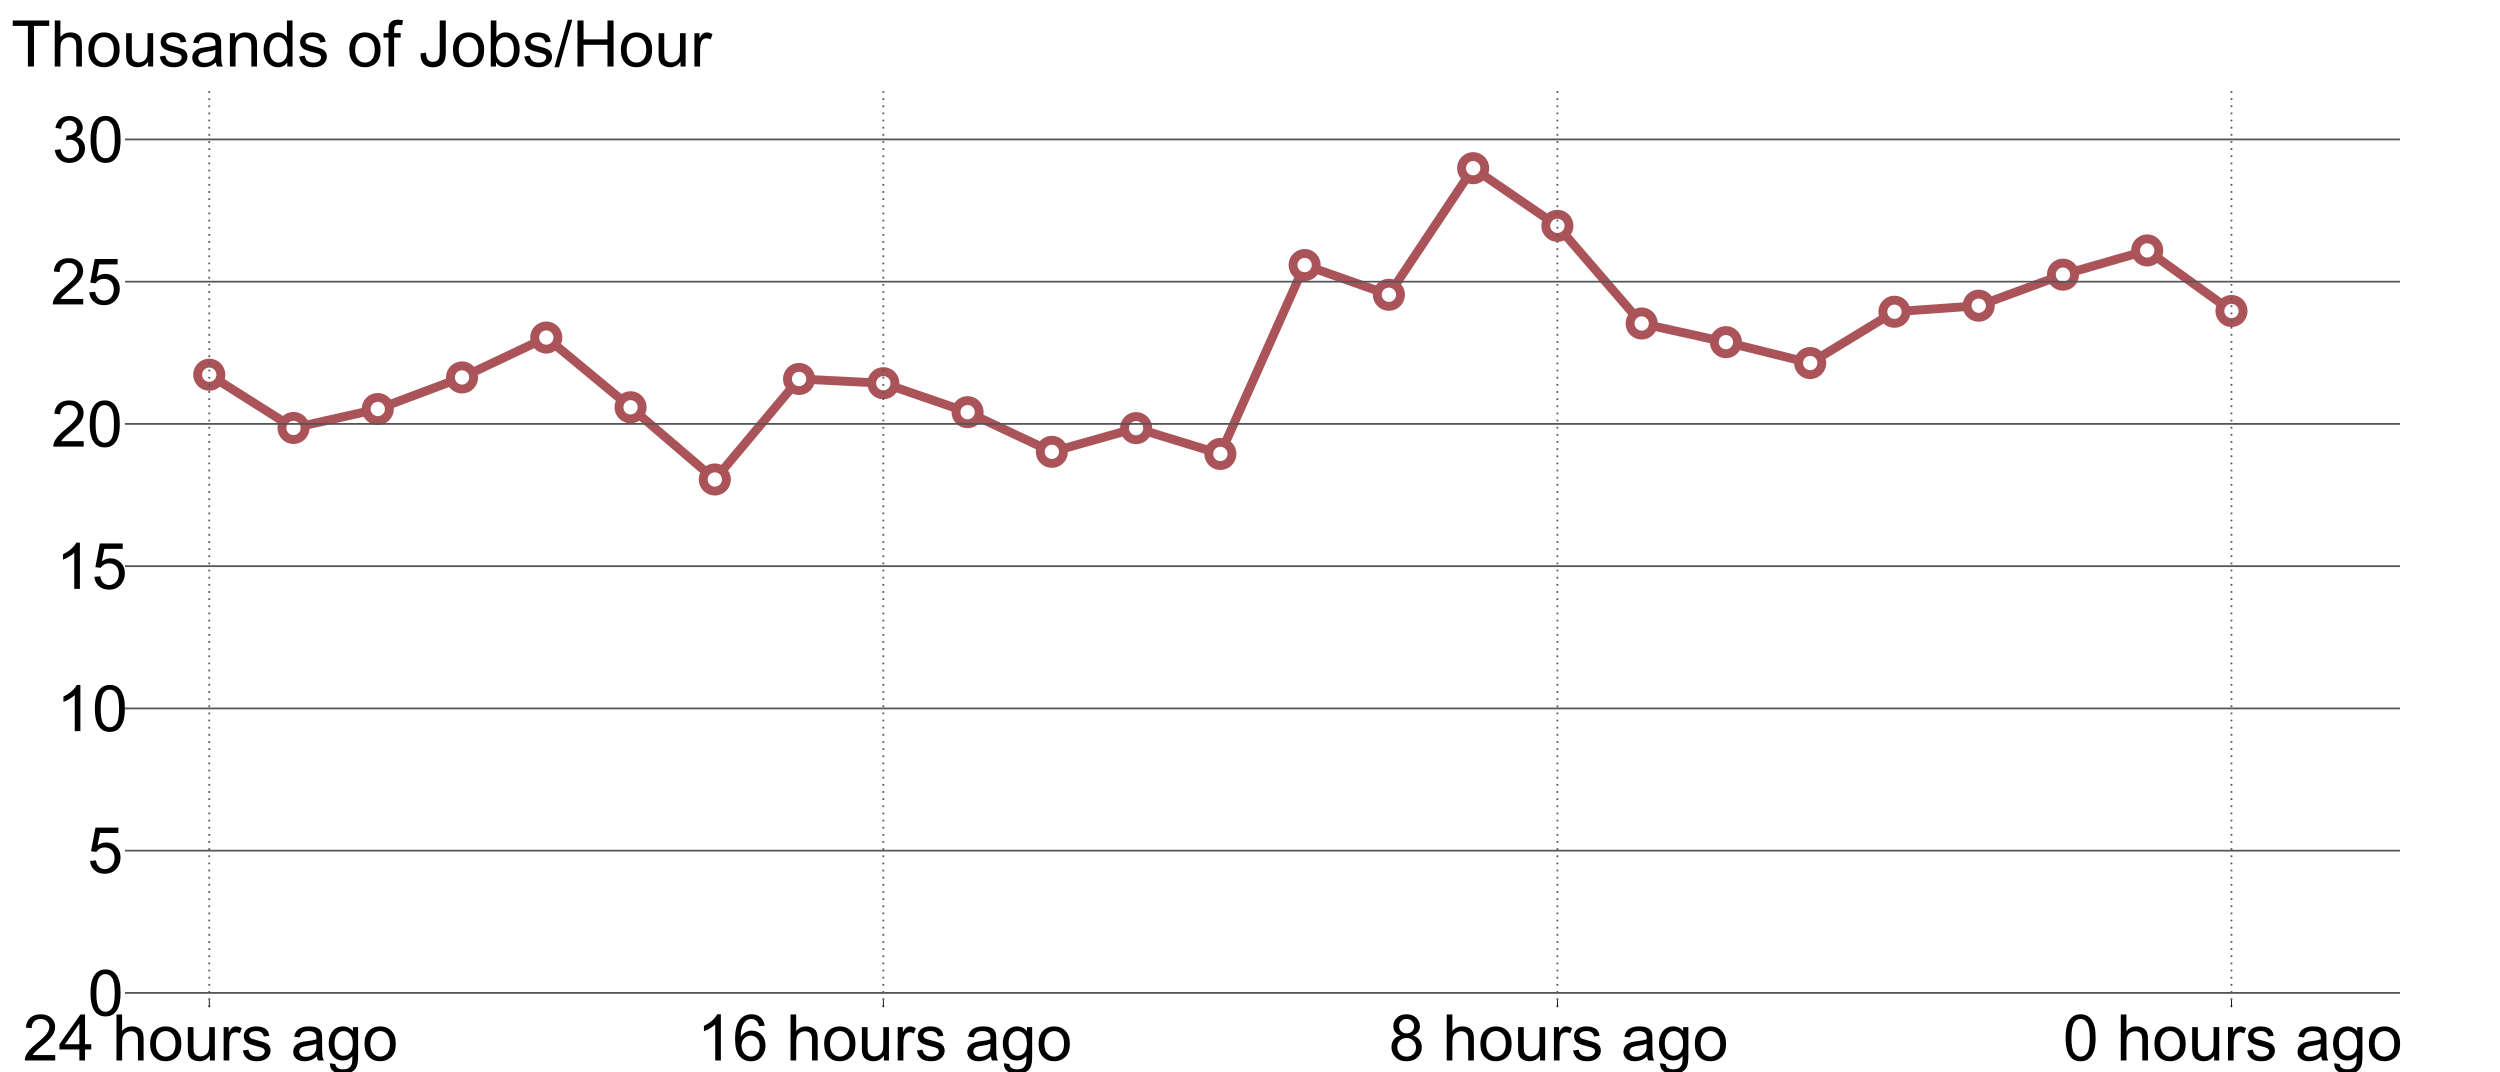
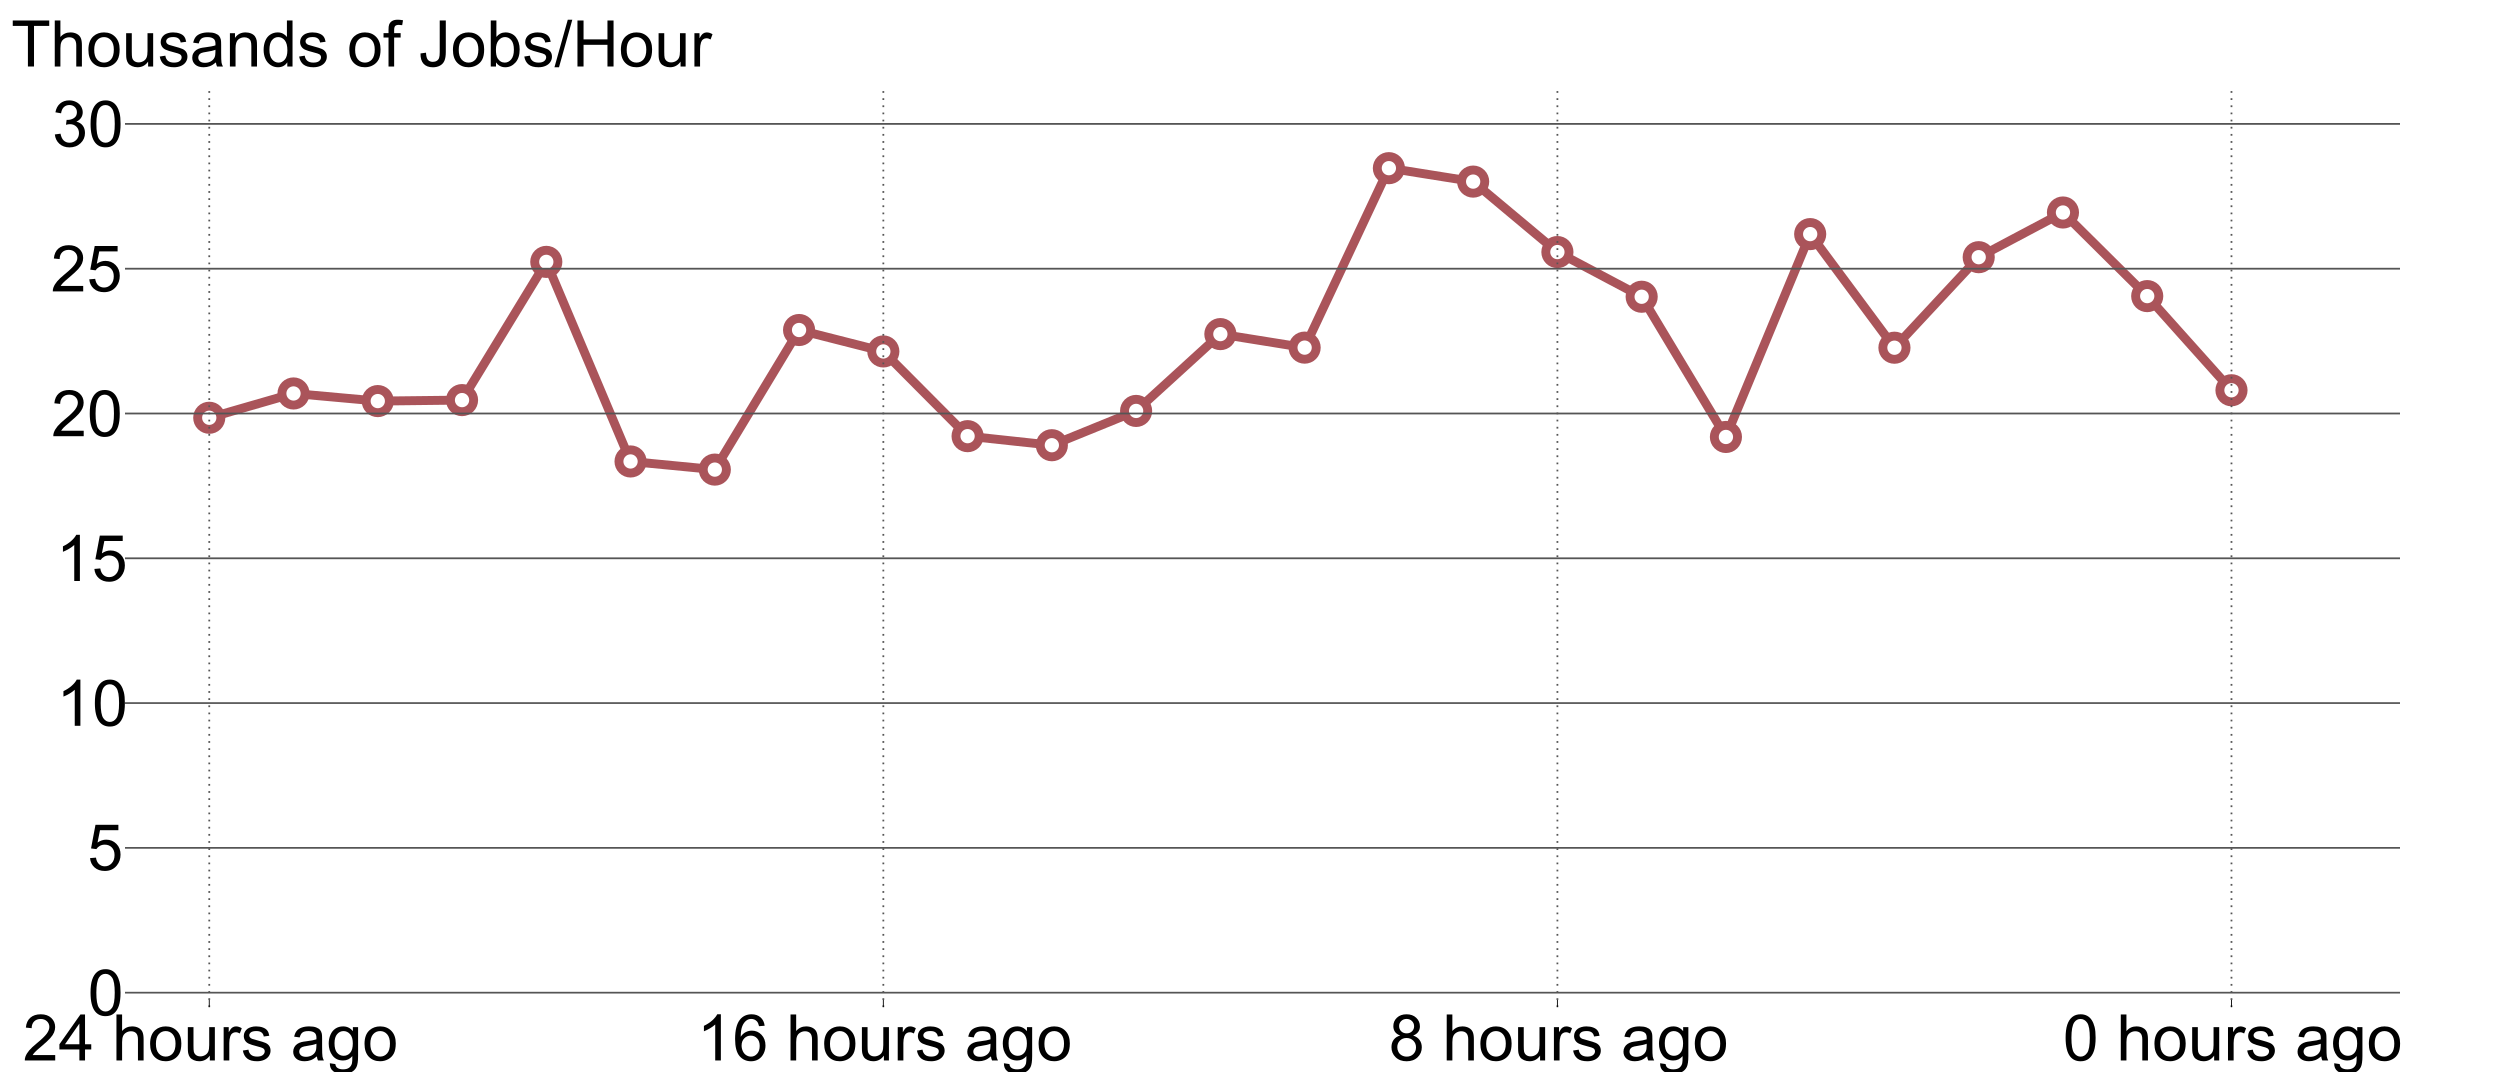
<svg xmlns="http://www.w3.org/2000/svg" xmlns:xlink="http://www.w3.org/1999/xlink" width="1400pt" height="600pt" viewBox="0 0 1400 600" version="1.1" id="svg1">
  <g id="figure1">
    <g id="patch1">
      <path style="fill: #ffffff; stroke: #ffffff; stroke-width: 1; stroke-linejoin: round; stroke-linecap: square;  opacity: 1" d="M0 600L1400 600L1400 0 L0 0L0 600" />
    </g>
    <g id="axes1">
      <g id="line2d1">
        <defs>
          <clipPath id="pae88289662c10040f13a96717475d515">
            <rect x="70" y="48" width="1274" height="516" />
          </clipPath>
        </defs>
-         <path style="fill: none; stroke: #aa545a; stroke-width: 5; stroke-linejoin: round; stroke-linecap: square;  opacity: 1" clip-path="url(#pae88289662c10040f13a96717475d515)" d="M117.185 209.834L164.37 239.659L211.556 229.048 L258.741 211.364L305.926 189.011L353.111 228.076 L400.296 268.512L447.481 212.224L494.667 214.598 L541.852 230.817L589.037 253.026L636.222 239.754 L683.407 254.205L730.593 148.433L777.778 165.066 L824.963 94.185L872.148 126.463L919.333 181.157 L966.519 191.608L1013.704 203.302L1060.889 174.577 L1108.074 171.184L1155.259 153.802L1202.444 140.244 L1249.63 174.163" />
+         <path style="fill: none; stroke: #aa545a; stroke-width: 5; stroke-linejoin: round; stroke-linecap: square;  opacity: 1" clip-path="url(#pae88289662c10040f13a96717475d515)" d="M117.185 233.948L164.37 220.342L211.556 224.607 L258.741 224.055L305.926 146.651L353.111 258.42 L400.296 262.977L447.481 184.81L494.667 196.811 L541.852 244.246L589.037 249.322L636.222 230.121 L683.407 187.096L730.593 194.67L777.778 94.172 L824.963 101.697L872.148 141.153L919.333 166.176 L966.519 244.7L1013.704 131.098L1060.889 194.718 L1108.074 144.024L1155.259 119L1202.444 165.819 L1249.63 218.542" />
        <defs>
          <path id="m08ac4dbc767844c1247817e65fe09196" d="M0 6.5C1.724 6.5 3.377 5.815 4.596 4.596 C5.815 3.377 6.5 1.724 6.5 0 C6.5 -1.724 5.815 -3.377 4.596 -4.596 C3.377 -5.815 1.724 -6.5 0 -6.5 C-1.724 -6.5 -3.377 -5.815 -4.596 -4.596 C-5.815 -3.377 -6.5 -1.724 -6.5 0 C-6.5 1.724 -5.815 3.377 -4.596 4.596 C-3.377 5.815 -1.724 6.5 0 6.5z" />
        </defs>
        <g clip-path="url(#pae88289662c10040f13a96717475d515)">
-           <use style="fill: #ffffff; stroke: #aa545a; stroke-width: 5; stroke-linejoin: round; stroke-linecap: butt;  opacity: 1" xlink:href="#m08ac4dbc767844c1247817e65fe09196" x="117.185" y="209.834" />
-           <use style="fill: #ffffff; stroke: #aa545a; stroke-width: 5; stroke-linejoin: round; stroke-linecap: butt;  opacity: 1" xlink:href="#m08ac4dbc767844c1247817e65fe09196" x="164.37" y="239.659" />
-           <use style="fill: #ffffff; stroke: #aa545a; stroke-width: 5; stroke-linejoin: round; stroke-linecap: butt;  opacity: 1" xlink:href="#m08ac4dbc767844c1247817e65fe09196" x="211.556" y="229.048" />
-           <use style="fill: #ffffff; stroke: #aa545a; stroke-width: 5; stroke-linejoin: round; stroke-linecap: butt;  opacity: 1" xlink:href="#m08ac4dbc767844c1247817e65fe09196" x="258.741" y="211.364" />
-           <use style="fill: #ffffff; stroke: #aa545a; stroke-width: 5; stroke-linejoin: round; stroke-linecap: butt;  opacity: 1" xlink:href="#m08ac4dbc767844c1247817e65fe09196" x="305.926" y="189.011" />
-           <use style="fill: #ffffff; stroke: #aa545a; stroke-width: 5; stroke-linejoin: round; stroke-linecap: butt;  opacity: 1" xlink:href="#m08ac4dbc767844c1247817e65fe09196" x="353.111" y="228.076" />
-           <use style="fill: #ffffff; stroke: #aa545a; stroke-width: 5; stroke-linejoin: round; stroke-linecap: butt;  opacity: 1" xlink:href="#m08ac4dbc767844c1247817e65fe09196" x="400.296" y="268.512" />
-           <use style="fill: #ffffff; stroke: #aa545a; stroke-width: 5; stroke-linejoin: round; stroke-linecap: butt;  opacity: 1" xlink:href="#m08ac4dbc767844c1247817e65fe09196" x="447.481" y="212.224" />
-           <use style="fill: #ffffff; stroke: #aa545a; stroke-width: 5; stroke-linejoin: round; stroke-linecap: butt;  opacity: 1" xlink:href="#m08ac4dbc767844c1247817e65fe09196" x="494.667" y="214.598" />
-           <use style="fill: #ffffff; stroke: #aa545a; stroke-width: 5; stroke-linejoin: round; stroke-linecap: butt;  opacity: 1" xlink:href="#m08ac4dbc767844c1247817e65fe09196" x="541.852" y="230.817" />
-           <use style="fill: #ffffff; stroke: #aa545a; stroke-width: 5; stroke-linejoin: round; stroke-linecap: butt;  opacity: 1" xlink:href="#m08ac4dbc767844c1247817e65fe09196" x="589.037" y="253.026" />
-           <use style="fill: #ffffff; stroke: #aa545a; stroke-width: 5; stroke-linejoin: round; stroke-linecap: butt;  opacity: 1" xlink:href="#m08ac4dbc767844c1247817e65fe09196" x="636.222" y="239.754" />
-           <use style="fill: #ffffff; stroke: #aa545a; stroke-width: 5; stroke-linejoin: round; stroke-linecap: butt;  opacity: 1" xlink:href="#m08ac4dbc767844c1247817e65fe09196" x="683.407" y="254.205" />
-           <use style="fill: #ffffff; stroke: #aa545a; stroke-width: 5; stroke-linejoin: round; stroke-linecap: butt;  opacity: 1" xlink:href="#m08ac4dbc767844c1247817e65fe09196" x="730.593" y="148.433" />
-           <use style="fill: #ffffff; stroke: #aa545a; stroke-width: 5; stroke-linejoin: round; stroke-linecap: butt;  opacity: 1" xlink:href="#m08ac4dbc767844c1247817e65fe09196" x="777.778" y="165.066" />
-           <use style="fill: #ffffff; stroke: #aa545a; stroke-width: 5; stroke-linejoin: round; stroke-linecap: butt;  opacity: 1" xlink:href="#m08ac4dbc767844c1247817e65fe09196" x="824.963" y="94.185" />
-           <use style="fill: #ffffff; stroke: #aa545a; stroke-width: 5; stroke-linejoin: round; stroke-linecap: butt;  opacity: 1" xlink:href="#m08ac4dbc767844c1247817e65fe09196" x="872.148" y="126.463" />
-           <use style="fill: #ffffff; stroke: #aa545a; stroke-width: 5; stroke-linejoin: round; stroke-linecap: butt;  opacity: 1" xlink:href="#m08ac4dbc767844c1247817e65fe09196" x="919.333" y="181.157" />
-           <use style="fill: #ffffff; stroke: #aa545a; stroke-width: 5; stroke-linejoin: round; stroke-linecap: butt;  opacity: 1" xlink:href="#m08ac4dbc767844c1247817e65fe09196" x="966.519" y="191.608" />
-           <use style="fill: #ffffff; stroke: #aa545a; stroke-width: 5; stroke-linejoin: round; stroke-linecap: butt;  opacity: 1" xlink:href="#m08ac4dbc767844c1247817e65fe09196" x="1013.704" y="203.302" />
-           <use style="fill: #ffffff; stroke: #aa545a; stroke-width: 5; stroke-linejoin: round; stroke-linecap: butt;  opacity: 1" xlink:href="#m08ac4dbc767844c1247817e65fe09196" x="1060.889" y="174.577" />
-           <use style="fill: #ffffff; stroke: #aa545a; stroke-width: 5; stroke-linejoin: round; stroke-linecap: butt;  opacity: 1" xlink:href="#m08ac4dbc767844c1247817e65fe09196" x="1108.074" y="171.184" />
-           <use style="fill: #ffffff; stroke: #aa545a; stroke-width: 5; stroke-linejoin: round; stroke-linecap: butt;  opacity: 1" xlink:href="#m08ac4dbc767844c1247817e65fe09196" x="1155.259" y="153.802" />
-           <use style="fill: #ffffff; stroke: #aa545a; stroke-width: 5; stroke-linejoin: round; stroke-linecap: butt;  opacity: 1" xlink:href="#m08ac4dbc767844c1247817e65fe09196" x="1202.444" y="140.244" />
-           <use style="fill: #ffffff; stroke: #aa545a; stroke-width: 5; stroke-linejoin: round; stroke-linecap: butt;  opacity: 1" xlink:href="#m08ac4dbc767844c1247817e65fe09196" x="1249.63" y="174.163" />
+           <use style="fill: #ffffff; stroke: #aa545a; stroke-width: 5; stroke-linejoin: round; stroke-linecap: butt;  opacity: 1" xlink:href="#m08ac4dbc767844c1247817e65fe09196" x="117.185" y="233.948" />
+           <use style="fill: #ffffff; stroke: #aa545a; stroke-width: 5; stroke-linejoin: round; stroke-linecap: butt;  opacity: 1" xlink:href="#m08ac4dbc767844c1247817e65fe09196" x="164.37" y="220.342" />
+           <use style="fill: #ffffff; stroke: #aa545a; stroke-width: 5; stroke-linejoin: round; stroke-linecap: butt;  opacity: 1" xlink:href="#m08ac4dbc767844c1247817e65fe09196" x="211.556" y="224.607" />
+           <use style="fill: #ffffff; stroke: #aa545a; stroke-width: 5; stroke-linejoin: round; stroke-linecap: butt;  opacity: 1" xlink:href="#m08ac4dbc767844c1247817e65fe09196" x="258.741" y="224.055" />
+           <use style="fill: #ffffff; stroke: #aa545a; stroke-width: 5; stroke-linejoin: round; stroke-linecap: butt;  opacity: 1" xlink:href="#m08ac4dbc767844c1247817e65fe09196" x="305.926" y="146.651" />
+           <use style="fill: #ffffff; stroke: #aa545a; stroke-width: 5; stroke-linejoin: round; stroke-linecap: butt;  opacity: 1" xlink:href="#m08ac4dbc767844c1247817e65fe09196" x="353.111" y="258.42" />
+           <use style="fill: #ffffff; stroke: #aa545a; stroke-width: 5; stroke-linejoin: round; stroke-linecap: butt;  opacity: 1" xlink:href="#m08ac4dbc767844c1247817e65fe09196" x="400.296" y="262.977" />
+           <use style="fill: #ffffff; stroke: #aa545a; stroke-width: 5; stroke-linejoin: round; stroke-linecap: butt;  opacity: 1" xlink:href="#m08ac4dbc767844c1247817e65fe09196" x="447.481" y="184.81" />
+           <use style="fill: #ffffff; stroke: #aa545a; stroke-width: 5; stroke-linejoin: round; stroke-linecap: butt;  opacity: 1" xlink:href="#m08ac4dbc767844c1247817e65fe09196" x="494.667" y="196.811" />
+           <use style="fill: #ffffff; stroke: #aa545a; stroke-width: 5; stroke-linejoin: round; stroke-linecap: butt;  opacity: 1" xlink:href="#m08ac4dbc767844c1247817e65fe09196" x="541.852" y="244.246" />
+           <use style="fill: #ffffff; stroke: #aa545a; stroke-width: 5; stroke-linejoin: round; stroke-linecap: butt;  opacity: 1" xlink:href="#m08ac4dbc767844c1247817e65fe09196" x="589.037" y="249.322" />
+           <use style="fill: #ffffff; stroke: #aa545a; stroke-width: 5; stroke-linejoin: round; stroke-linecap: butt;  opacity: 1" xlink:href="#m08ac4dbc767844c1247817e65fe09196" x="636.222" y="230.121" />
+           <use style="fill: #ffffff; stroke: #aa545a; stroke-width: 5; stroke-linejoin: round; stroke-linecap: butt;  opacity: 1" xlink:href="#m08ac4dbc767844c1247817e65fe09196" x="683.407" y="187.096" />
+           <use style="fill: #ffffff; stroke: #aa545a; stroke-width: 5; stroke-linejoin: round; stroke-linecap: butt;  opacity: 1" xlink:href="#m08ac4dbc767844c1247817e65fe09196" x="730.593" y="194.67" />
+           <use style="fill: #ffffff; stroke: #aa545a; stroke-width: 5; stroke-linejoin: round; stroke-linecap: butt;  opacity: 1" xlink:href="#m08ac4dbc767844c1247817e65fe09196" x="777.778" y="94.172" />
+           <use style="fill: #ffffff; stroke: #aa545a; stroke-width: 5; stroke-linejoin: round; stroke-linecap: butt;  opacity: 1" xlink:href="#m08ac4dbc767844c1247817e65fe09196" x="824.963" y="101.697" />
+           <use style="fill: #ffffff; stroke: #aa545a; stroke-width: 5; stroke-linejoin: round; stroke-linecap: butt;  opacity: 1" xlink:href="#m08ac4dbc767844c1247817e65fe09196" x="872.148" y="141.153" />
+           <use style="fill: #ffffff; stroke: #aa545a; stroke-width: 5; stroke-linejoin: round; stroke-linecap: butt;  opacity: 1" xlink:href="#m08ac4dbc767844c1247817e65fe09196" x="919.333" y="166.176" />
+           <use style="fill: #ffffff; stroke: #aa545a; stroke-width: 5; stroke-linejoin: round; stroke-linecap: butt;  opacity: 1" xlink:href="#m08ac4dbc767844c1247817e65fe09196" x="966.519" y="244.7" />
+           <use style="fill: #ffffff; stroke: #aa545a; stroke-width: 5; stroke-linejoin: round; stroke-linecap: butt;  opacity: 1" xlink:href="#m08ac4dbc767844c1247817e65fe09196" x="1013.704" y="131.098" />
+           <use style="fill: #ffffff; stroke: #aa545a; stroke-width: 5; stroke-linejoin: round; stroke-linecap: butt;  opacity: 1" xlink:href="#m08ac4dbc767844c1247817e65fe09196" x="1060.889" y="194.718" />
+           <use style="fill: #ffffff; stroke: #aa545a; stroke-width: 5; stroke-linejoin: round; stroke-linecap: butt;  opacity: 1" xlink:href="#m08ac4dbc767844c1247817e65fe09196" x="1108.074" y="144.024" />
+           <use style="fill: #ffffff; stroke: #aa545a; stroke-width: 5; stroke-linejoin: round; stroke-linecap: butt;  opacity: 1" xlink:href="#m08ac4dbc767844c1247817e65fe09196" x="1155.259" y="119" />
+           <use style="fill: #ffffff; stroke: #aa545a; stroke-width: 5; stroke-linejoin: round; stroke-linecap: butt;  opacity: 1" xlink:href="#m08ac4dbc767844c1247817e65fe09196" x="1202.444" y="165.819" />
+           <use style="fill: #ffffff; stroke: #aa545a; stroke-width: 5; stroke-linejoin: round; stroke-linecap: butt;  opacity: 1" xlink:href="#m08ac4dbc767844c1247817e65fe09196" x="1249.63" y="218.542" />
        </g>
      </g>
      <g id="matplotlib.axis1">
        <g id="xtick1">
          <g id="line2d2">
            <path style="fill: none; stroke: #555555; stroke-width: 1; stroke-linejoin: round; stroke-linecap: butt; stroke-dasharray: 1,3; stroke-dashoffset: 0; opacity: 1" clip-path="url(#pae88289662c10040f13a96717475d515)" d="M117.185 564L117.185 48" />
          </g>
          <g id="line2d3">
            <defs>
              <path id="m30e32995789d870ad79a2e54c91cf9c6" d="M0 0L0 -4" />
            </defs>
            <g>
              <use style="fill: none; stroke: #000000; stroke-width: 0.5; stroke-linejoin: round; stroke-linecap: butt;  opacity: 1" xlink:href="#m30e32995789d870ad79a2e54c91cf9c6" x="117.185" y="564" />
            </g>
          </g>
          <g id="text1">
            <defs>
              <path id="c_a7ec7f1581c48e6603ad54008c14207a" d="M50.344 -8.453l0 8.453l-47.312 0q-0.094 -3.172 1.016 -6.109q1.812 -4.828 5.781 -9.516q3.984 -4.688 11.516 -10.844q11.672 -9.562 15.766 -15.156q4.109 -5.594 4.109 -10.578q0 -5.219 -3.75 -8.797q-3.734 -3.594 -9.734 -3.594q-6.344 0 -10.156 3.812q-3.812 3.797 -3.859 10.531l-9.031 -0.922q0.922 -10.109 6.969 -15.406q6.062 -5.297 16.281 -5.297q10.297 0 16.297 5.719q6.016 5.703 6.016 14.156q0 4.297 -1.766 8.453q-1.75 4.141 -5.828 8.734q-4.078 4.594 -13.547 12.594q-7.922 6.641 -10.172 9.016q-2.234 2.359 -3.703 4.75z" />
              <path id="c_16502e6f65ec6361f518ececdfa42aec" d="M32.328 -0l0 -17.141l-31.062 0l0 -8.062l32.672 -46.375l7.172 0l0 46.375l9.672 0l0 8.062l-9.672 0l0 17.141zM32.328 -25.203l0 -32.266l-22.422 32.266z" />
              <path id="c_d41d8cd98f00b204e9800998ecf8427e" d="" />
              <path id="c_1ecd7401a5a4a519fba1c56f42bec99f" d="M6.594 -0l0 -71.578l8.781 0l0 25.672q6.156 -7.125 15.531 -7.125q5.766 0 10.016 2.281q4.25 2.266 6.078 6.266q1.828 4 1.828 11.625l0 32.859l-8.781 0l0 -32.859q0 -6.594 -2.859 -9.594q-2.859 -3 -8.078 -3q-3.906 0 -7.359 2.031q-3.438 2.016 -4.906 5.484q-1.469 3.469 -1.469 9.562l0 28.375z" />
              <path id="c_7b35dc0830c9a5ebd9c5012e37b3554f" d="M3.328 -25.922q0 -14.406 8 -21.344q6.688 -5.766 16.312 -5.766q10.688 0 17.469 7.016q6.797 7 6.797 19.359q0 10 -3 15.75q-3 5.734 -8.75 8.906q-5.734 3.172 -12.516 3.172q-10.891 0 -17.609 -6.984q-6.703 -6.984 -6.703 -20.109M12.359 -25.922q0 9.953 4.344 14.906q4.344 4.953 10.938 4.953q6.547 0 10.891 -4.969q4.344 -4.984 4.344 -15.188q0 -9.625 -4.375 -14.578q-4.375 -4.953 -10.859 -4.953q-6.594 0 -10.938 4.938q-4.344 4.922 -4.344 14.891" />
              <path id="c_558cebd09a7cc24c350fa94160e77b73" d="M40.578 -0l0 -7.625q-6.062 8.797 -16.453 8.797q-4.594 0 -8.578 -1.75q-3.969 -1.766 -5.906 -4.422q-1.922 -2.672 -2.703 -6.531q-0.547 -2.578 -0.547 -8.203l0 -32.125l8.797 0l0 28.766q0 6.875 0.531 9.281q0.828 3.453 3.516 5.438q2.688 1.984 6.641 1.984q3.953 0 7.422 -2.031q3.469 -2.031 4.906 -5.516q1.453 -3.5 1.453 -10.141l0 -27.781l8.781 0l0 51.859z" />
              <path id="c_0d849ef44aebdec16b8b34704b04b73f" d="M6.5 -0l0 -51.859l7.906 0l0 7.859q3.031 -5.516 5.594 -7.266q2.562 -1.766 5.641 -1.766q4.438 0 9.031 2.828l-3.031 8.156q-3.219 -1.906 -6.438 -1.906q-2.891 0 -5.188 1.734q-2.297 1.734 -3.266 4.812q-1.469 4.688 -1.469 10.25l0 27.156z" />
              <path id="c_37fe629f139bdb6cf8aa614b087f812c" d="M3.078 -15.484l8.688 -1.359q0.734 5.219 4.078 8q3.344 2.781 9.359 2.781q6.047 0 8.969 -2.453q2.938 -2.469 2.938 -5.797q0 -2.969 -2.594 -4.688q-1.797 -1.172 -8.984 -2.969q-9.656 -2.453 -13.391 -4.234q-3.734 -1.781 -5.672 -4.922q-1.922 -3.156 -1.922 -6.969q0 -3.453 1.578 -6.406q1.594 -2.969 4.328 -4.922q2.047 -1.5 5.578 -2.547q3.547 -1.062 7.609 -1.062q6.094 0 10.703 1.766q4.625 1.75 6.812 4.766q2.203 3 3.031 8.016l-8.594 1.172q-0.578 -4 -3.391 -6.234q-2.812 -2.25 -7.938 -2.25q-6.047 0 -8.641 2q-2.594 2 -2.594 4.688q0 1.703 1.078 3.078q1.078 1.406 3.375 2.344q1.312 0.484 7.766 2.234q9.328 2.5 13 4.094q3.688 1.578 5.781 4.609q2.109 3.016 2.109 7.516q0 4.391 -2.562 8.281q-2.562 3.875 -7.406 6q-4.828 2.125 -10.922 2.125q-10.109 0 -15.406 -4.203q-5.297 -4.203 -6.766 -12.453" />
              <path id="c_ddaa5e367218a470357296a7ba545dfe" d="M40.438 -6.391q-4.891 4.141 -9.406 5.859q-4.516 1.703 -9.688 1.703q-8.547 0 -13.141 -4.172q-4.594 -4.172 -4.594 -10.672q0 -3.812 1.734 -6.953q1.734 -3.156 4.547 -5.062q2.812 -1.906 6.328 -2.875q2.578 -0.688 7.812 -1.328q10.641 -1.266 15.672 -3.016q0.047 -1.812 0.047 -2.297q0 -5.375 -2.5 -7.578q-3.359 -2.969 -10 -2.969q-6.203 0 -9.156 2.172q-2.953 2.172 -4.375 7.688l-8.594 -1.172q1.172 -5.516 3.859 -8.906q2.688 -3.391 7.766 -5.219q5.078 -1.844 11.766 -1.844q6.641 0 10.781 1.562q4.156 1.562 6.109 3.938q1.953 2.359 2.734 5.984q0.438 2.234 0.438 8.094l0 11.719q0 12.266 0.562 15.516q0.562 3.234 2.234 6.219l-9.188 0q-1.359 -2.734 -1.75 -6.391M39.703 -26.031q-4.797 1.953 -14.359 3.328q-5.422 0.781 -7.672 1.766q-2.234 0.969 -3.469 2.844q-1.219 1.875 -1.219 4.172q0 3.516 2.656 5.859q2.672 2.344 7.797 2.344q5.078 0 9.031 -2.219q3.953 -2.219 5.812 -6.078q1.422 -2.984 1.422 -8.781z" />
              <path id="c_942af35282b351d80557a23c0c16bb49" d="M4.984 4.297l8.547 1.266q0.531 3.953 2.969 5.766q3.281 2.438 8.938 2.438q6.109 0 9.422 -2.438q3.328 -2.438 4.5 -6.828q0.688 -2.688 0.625 -11.281q-5.75 6.781 -14.344 6.781q-10.703 0 -16.562 -7.719q-5.859 -7.719 -5.859 -18.5q0 -7.422 2.688 -13.688q2.688 -6.281 7.781 -9.703q5.109 -3.422 12 -3.422q9.172 0 15.141 7.422l0 -6.25l8.094 0l0 44.828q0 12.109 -2.469 17.156q-2.453 5.062 -7.812 7.984q-5.344 2.938 -13.156 2.938q-9.266 0 -14.984 -4.172q-5.719 -4.172 -5.516 -12.578M12.25 -26.859q0 10.203 4.047 14.891q4.062 4.688 10.172 4.688q6.047 0 10.141 -4.656q4.109 -4.672 4.109 -14.625q0 -9.516 -4.219 -14.344q-4.219 -4.844 -10.188 -4.844q-5.859 0 -9.969 4.766q-4.094 4.75 -4.094 14.125" />
            </defs>
            <g style="fill: #000000; opacity: 1" transform="translate(12.79456,593.875)scale(0.36)">
              <use xlink:href="#c_a7ec7f1581c48e6603ad54008c14207a" />
              <use xlink:href="#c_16502e6f65ec6361f518ececdfa42aec" x="55.615" />
              <use xlink:href="#c_d41d8cd98f00b204e9800998ecf8427e" x="111.23" />
              <use xlink:href="#c_1ecd7401a5a4a519fba1c56f42bec99f" x="139.014" />
              <use xlink:href="#c_7b35dc0830c9a5ebd9c5012e37b3554f" x="194.629" />
              <use xlink:href="#c_558cebd09a7cc24c350fa94160e77b73" x="250.244" />
              <use xlink:href="#c_0d849ef44aebdec16b8b34704b04b73f" x="305.859" />
              <use xlink:href="#c_37fe629f139bdb6cf8aa614b087f812c" x="339.16" />
              <use xlink:href="#c_d41d8cd98f00b204e9800998ecf8427e" x="389.16" />
              <use xlink:href="#c_ddaa5e367218a470357296a7ba545dfe" x="416.943" />
              <use xlink:href="#c_942af35282b351d80557a23c0c16bb49" x="472.559" />
              <use xlink:href="#c_7b35dc0830c9a5ebd9c5012e37b3554f" x="528.174" />
            </g>
          </g>
        </g>
        <g id="xtick2">
          <g id="line2d4">
            <path style="fill: none; stroke: #555555; stroke-width: 1; stroke-linejoin: round; stroke-linecap: butt; stroke-dasharray: 1,3; stroke-dashoffset: 0; opacity: 1" clip-path="url(#pae88289662c10040f13a96717475d515)" d="M494.667 564L494.667 48" />
          </g>
          <g id="line2d5">
            <g>
              <use style="fill: none; stroke: #000000; stroke-width: 0.5; stroke-linejoin: round; stroke-linecap: butt;  opacity: 1" xlink:href="#m30e32995789d870ad79a2e54c91cf9c6" x="494.667" y="564" />
            </g>
          </g>
          <g id="text2">
            <defs>
              <path id="c_72c59cf671978aab4f9757f107511077" d="M37.25 -0l-8.781 0l0 -56q-3.172 3.016 -8.328 6.047q-5.156 3.031 -9.25 4.547l0 -8.5q7.375 -3.469 12.891 -8.391q5.516 -4.938 7.812 -9.578l5.656 0z" />
              <path id="c_365c0c1086255689078be262ab150854" d="M49.75 -54.047l-8.734 0.672q-1.172 -5.172 -3.312 -7.516q-3.578 -3.766 -8.797 -3.766q-4.203 0 -7.375 2.344q-4.141 3.031 -6.547 8.844q-2.391 5.812 -2.484 16.547q3.172 -4.828 7.766 -7.172q4.594 -2.344 9.625 -2.344q8.781 0 14.953 6.469q6.188 6.469 6.188 16.719q0 6.75 -2.906 12.531q-2.906 5.781 -7.984 8.859q-5.078 3.078 -11.531 3.078q-10.984 0 -17.922 -8.078q-6.922 -8.078 -6.922 -26.641q0 -20.75 7.656 -30.172q6.688 -8.203 18.016 -8.203q8.453 0 13.844 4.734q5.406 4.734 6.469 13.094M13.875 -23.188q0 4.531 1.922 8.688q1.922 4.141 5.391 6.328q3.469 2.172 7.281 2.172q5.562 0 9.562 -4.484q4.016 -4.5 4.016 -12.219q0 -7.422 -3.969 -11.688q-3.953 -4.281 -9.953 -4.281q-5.953 0 -10.109 4.281q-4.141 4.266 -4.141 11.203" />
            </defs>
            <g style="fill: #000000; opacity: 1" transform="translate(390.276,593.875)scale(0.36)">
              <use xlink:href="#c_72c59cf671978aab4f9757f107511077" />
              <use xlink:href="#c_365c0c1086255689078be262ab150854" x="55.615" />
              <use xlink:href="#c_d41d8cd98f00b204e9800998ecf8427e" x="111.23" />
              <use xlink:href="#c_1ecd7401a5a4a519fba1c56f42bec99f" x="139.014" />
              <use xlink:href="#c_7b35dc0830c9a5ebd9c5012e37b3554f" x="194.629" />
              <use xlink:href="#c_558cebd09a7cc24c350fa94160e77b73" x="250.244" />
              <use xlink:href="#c_0d849ef44aebdec16b8b34704b04b73f" x="305.859" />
              <use xlink:href="#c_37fe629f139bdb6cf8aa614b087f812c" x="339.16" />
              <use xlink:href="#c_d41d8cd98f00b204e9800998ecf8427e" x="389.16" />
              <use xlink:href="#c_ddaa5e367218a470357296a7ba545dfe" x="416.943" />
              <use xlink:href="#c_942af35282b351d80557a23c0c16bb49" x="472.559" />
              <use xlink:href="#c_7b35dc0830c9a5ebd9c5012e37b3554f" x="528.174" />
            </g>
          </g>
        </g>
        <g id="xtick3">
          <g id="line2d6">
            <path style="fill: none; stroke: #555555; stroke-width: 1; stroke-linejoin: round; stroke-linecap: butt; stroke-dasharray: 1,3; stroke-dashoffset: 0; opacity: 1" clip-path="url(#pae88289662c10040f13a96717475d515)" d="M872.148 564L872.148 48" />
          </g>
          <g id="line2d7">
            <g>
              <use style="fill: none; stroke: #000000; stroke-width: 0.5; stroke-linejoin: round; stroke-linecap: butt;  opacity: 1" xlink:href="#m30e32995789d870ad79a2e54c91cf9c6" x="872.148" y="564" />
            </g>
          </g>
          <g id="text3">
            <defs>
              <path id="c_9e21411eefed339632dc4e534c173910" d="M17.672 -38.812q-5.469 -2.016 -8.109 -5.719q-2.625 -3.719 -2.625 -8.891q0 -7.812 5.609 -13.125q5.625 -5.328 14.938 -5.328q9.375 0 15.094 5.453q5.719 5.438 5.719 13.25q0 4.984 -2.625 8.672q-2.609 3.672 -7.922 5.688q6.594 2.141 10.031 6.938q3.438 4.781 3.438 11.422q0 9.172 -6.5 15.422q-6.484 6.25 -17.078 6.25q-10.594 0 -17.094 -6.266q-6.5 -6.281 -6.5 -15.656q0 -6.984 3.547 -11.688q3.547 -4.719 10.078 -6.422M15.922 -53.719q0 5.078 3.266 8.312q3.281 3.219 8.5 3.219q5.078 0 8.328 -3.188q3.25 -3.203 3.25 -7.844q0 -4.844 -3.359 -8.141q-3.344 -3.297 -8.312 -3.297q-5.031 0 -8.359 3.234q-3.312 3.219 -3.312 7.703M13.094 -20.656q0 3.766 1.781 7.281q1.781 3.516 5.297 5.453q3.516 1.922 7.562 1.922q6.297 0 10.391 -4.047q4.109 -4.062 4.109 -10.312q0 -6.344 -4.219 -10.5q-4.219 -4.156 -10.578 -4.156q-6.203 0 -10.281 4.109q-4.062 4.094 -4.062 10.25" />
            </defs>
            <g style="fill: #000000; opacity: 1" transform="translate(777.7653,593.875)scale(0.36)">
              <use xlink:href="#c_9e21411eefed339632dc4e534c173910" />
              <use xlink:href="#c_d41d8cd98f00b204e9800998ecf8427e" x="55.615" />
              <use xlink:href="#c_1ecd7401a5a4a519fba1c56f42bec99f" x="83.398" />
              <use xlink:href="#c_7b35dc0830c9a5ebd9c5012e37b3554f" x="139.014" />
              <use xlink:href="#c_558cebd09a7cc24c350fa94160e77b73" x="194.629" />
              <use xlink:href="#c_0d849ef44aebdec16b8b34704b04b73f" x="250.244" />
              <use xlink:href="#c_37fe629f139bdb6cf8aa614b087f812c" x="283.545" />
              <use xlink:href="#c_d41d8cd98f00b204e9800998ecf8427e" x="333.545" />
              <use xlink:href="#c_ddaa5e367218a470357296a7ba545dfe" x="361.328" />
              <use xlink:href="#c_942af35282b351d80557a23c0c16bb49" x="416.943" />
              <use xlink:href="#c_7b35dc0830c9a5ebd9c5012e37b3554f" x="472.559" />
            </g>
          </g>
        </g>
        <g id="xtick4">
          <g id="line2d8">
            <path style="fill: none; stroke: #555555; stroke-width: 1; stroke-linejoin: round; stroke-linecap: butt; stroke-dasharray: 1,3; stroke-dashoffset: 0; opacity: 1" clip-path="url(#pae88289662c10040f13a96717475d515)" d="M1249.63 564L1249.63 48" />
          </g>
          <g id="line2d9">
            <g>
              <use style="fill: none; stroke: #000000; stroke-width: 0.5; stroke-linejoin: round; stroke-linecap: butt;  opacity: 1" xlink:href="#m30e32995789d870ad79a2e54c91cf9c6" x="1249.63" y="564" />
            </g>
          </g>
          <g id="text4">
            <defs>
              <path id="c_c63e313c3da876077b62561e94932799" d="M4.156 -35.297q0 -12.703 2.609 -20.438q2.609 -7.75 7.75 -11.938q5.156 -4.203 12.969 -4.203q5.766 0 10.109 2.328q4.344 2.312 7.172 6.688q2.844 4.359 4.453 10.641q1.609 6.266 1.609 16.922q0 12.594 -2.594 20.328q-2.578 7.734 -7.734 11.969q-5.141 4.219 -13.016 4.219q-10.344 0 -16.25 -7.422q-7.078 -8.938 -7.078 -29.094M13.188 -35.297q0 17.625 4.125 23.469q4.125 5.828 10.172 5.828q6.062 0 10.188 -5.859q4.125 -5.859 4.125 -23.438q0 -17.688 -4.125 -23.484q-4.125 -5.812 -10.281 -5.812q-6.047 0 -9.672 5.125q-4.531 6.531 -4.531 24.172" />
            </defs>
            <g style="fill: #000000; opacity: 1" transform="translate(1155.247,593.875)scale(0.36)">
              <use xlink:href="#c_c63e313c3da876077b62561e94932799" />
              <use xlink:href="#c_d41d8cd98f00b204e9800998ecf8427e" x="55.615" />
              <use xlink:href="#c_1ecd7401a5a4a519fba1c56f42bec99f" x="83.398" />
              <use xlink:href="#c_7b35dc0830c9a5ebd9c5012e37b3554f" x="139.014" />
              <use xlink:href="#c_558cebd09a7cc24c350fa94160e77b73" x="194.629" />
              <use xlink:href="#c_0d849ef44aebdec16b8b34704b04b73f" x="250.244" />
              <use xlink:href="#c_37fe629f139bdb6cf8aa614b087f812c" x="283.545" />
              <use xlink:href="#c_d41d8cd98f00b204e9800998ecf8427e" x="333.545" />
              <use xlink:href="#c_ddaa5e367218a470357296a7ba545dfe" x="361.328" />
              <use xlink:href="#c_942af35282b351d80557a23c0c16bb49" x="416.943" />
              <use xlink:href="#c_7b35dc0830c9a5ebd9c5012e37b3554f" x="472.559" />
            </g>
          </g>
        </g>
      </g>
      <g id="matplotlib.axis2">
        <g id="ytick1">
          <g id="line2d10">
-             <path style="fill: none; stroke: #555555; stroke-width: 1; stroke-linejoin: round; stroke-linecap: square;  opacity: 1" clip-path="url(#pae88289662c10040f13a96717475d515)" d="M70 556.034L1344 556.034" />
+             <path style="fill: none; stroke: #555555; stroke-width: 1; stroke-linejoin: round; stroke-linecap: square;  opacity: 1" clip-path="url(#pae88289662c10040f13a96717475d515)" d="M70 555.891L1344 555.891" />
          </g>
          <g id="text5">
-             <g style="fill: #000000; opacity: 1" transform="translate(49.20312,568.7528)scale(0.36)">
+             <g style="fill: #000000; opacity: 1" transform="translate(49.20312,568.6102)scale(0.36)">
              <use xlink:href="#c_c63e313c3da876077b62561e94932799" />
            </g>
          </g>
        </g>
        <g id="ytick2">
          <g id="line2d11">
-             <path style="fill: none; stroke: #555555; stroke-width: 1; stroke-linejoin: round; stroke-linecap: square;  opacity: 1" clip-path="url(#pae88289662c10040f13a96717475d515)" d="M70 476.375L1344 476.375" />
+             <path style="fill: none; stroke: #555555; stroke-width: 1; stroke-linejoin: round; stroke-linecap: square;  opacity: 1" clip-path="url(#pae88289662c10040f13a96717475d515)" d="M70 474.805L1344 474.805" />
          </g>
          <g id="text6">
            <defs>
              <path id="c_75f775bc9f9a6adfab5172fd551e47e0" d="M4.156 -18.75l9.219 -0.781q1.031 6.734 4.766 10.141q3.734 3.391 9.016 3.391q6.344 0 10.734 -4.781q4.391 -4.797 4.391 -12.703q0 -7.516 -4.219 -11.859q-4.219 -4.359 -11.062 -4.359q-4.25 0 -7.672 1.938q-3.406 1.922 -5.359 5l-8.25 -1.078l6.922 -36.766l35.609 0l0 8.406l-28.578 0l-3.844 19.234q6.438 -4.5 13.516 -4.5q9.375 0 15.812 6.5q6.453 6.5 6.453 16.703q0 9.719 -5.656 16.797q-6.891 8.688 -18.797 8.688q-9.766 0 -15.953 -5.469q-6.172 -5.469 -7.047 -14.5" />
            </defs>
-             <g style="fill: #000000; opacity: 1" transform="translate(48.92188,488.8669)scale(0.36)">
+             <g style="fill: #000000; opacity: 1" transform="translate(48.92188,487.2977)scale(0.36)">
              <use xlink:href="#c_75f775bc9f9a6adfab5172fd551e47e0" />
            </g>
          </g>
        </g>
        <g id="ytick3">
          <g id="line2d12">
-             <path style="fill: none; stroke: #555555; stroke-width: 1; stroke-linejoin: round; stroke-linecap: square;  opacity: 1" clip-path="url(#pae88289662c10040f13a96717475d515)" d="M70 396.715L1344 396.715" />
+             <path style="fill: none; stroke: #555555; stroke-width: 1; stroke-linejoin: round; stroke-linecap: square;  opacity: 1" clip-path="url(#pae88289662c10040f13a96717475d515)" d="M70 393.72L1344 393.72" />
          </g>
          <g id="text7">
-             <g style="fill: #000000; opacity: 1" transform="translate(31.60938,409.4341)scale(0.36)">
+             <g style="fill: #000000; opacity: 1" transform="translate(31.60938,406.4383)scale(0.36)">
              <use xlink:href="#c_72c59cf671978aab4f9757f107511077" />
              <use xlink:href="#c_c63e313c3da876077b62561e94932799" x="55.615" />
            </g>
          </g>
        </g>
        <g id="ytick4">
          <g id="line2d13">
-             <path style="fill: none; stroke: #555555; stroke-width: 1; stroke-linejoin: round; stroke-linecap: square;  opacity: 1" clip-path="url(#pae88289662c10040f13a96717475d515)" d="M70 317.056L1344 317.056" />
+             <path style="fill: none; stroke: #555555; stroke-width: 1; stroke-linejoin: round; stroke-linecap: square;  opacity: 1" clip-path="url(#pae88289662c10040f13a96717475d515)" d="M70 312.634L1344 312.634" />
          </g>
          <g id="text8">
-             <g style="fill: #000000; opacity: 1" transform="translate(31.32812,329.7747)scale(0.36)">
+             <g style="fill: #000000; opacity: 1" transform="translate(31.32812,325.3524)scale(0.36)">
              <use xlink:href="#c_72c59cf671978aab4f9757f107511077" />
              <use xlink:href="#c_75f775bc9f9a6adfab5172fd551e47e0" x="55.615" />
            </g>
          </g>
        </g>
        <g id="ytick5">
          <g id="line2d14">
-             <path style="fill: none; stroke: #555555; stroke-width: 1; stroke-linejoin: round; stroke-linecap: square;  opacity: 1" clip-path="url(#pae88289662c10040f13a96717475d515)" d="M70 237.397L1344 237.397" />
+             <path style="fill: none; stroke: #555555; stroke-width: 1; stroke-linejoin: round; stroke-linecap: square;  opacity: 1" clip-path="url(#pae88289662c10040f13a96717475d515)" d="M70 231.548L1344 231.548" />
          </g>
          <g id="text9">
-             <g style="fill: #000000; opacity: 1" transform="translate(28.75,250.1153)scale(0.36)">
+             <g style="fill: #000000; opacity: 1" transform="translate(28.75,244.2665)scale(0.36)">
              <use xlink:href="#c_a7ec7f1581c48e6603ad54008c14207a" />
              <use xlink:href="#c_c63e313c3da876077b62561e94932799" x="55.615" />
            </g>
          </g>
        </g>
        <g id="ytick6">
          <g id="line2d15">
-             <path style="fill: none; stroke: #555555; stroke-width: 1; stroke-linejoin: round; stroke-linecap: square;  opacity: 1" clip-path="url(#pae88289662c10040f13a96717475d515)" d="M70 157.737L1344 157.737" />
+             <path style="fill: none; stroke: #555555; stroke-width: 1; stroke-linejoin: round; stroke-linecap: square;  opacity: 1" clip-path="url(#pae88289662c10040f13a96717475d515)" d="M70 150.462L1344 150.462" />
          </g>
          <g id="text10">
-             <g style="fill: #000000; opacity: 1" transform="translate(28.46875,170.4559)scale(0.36)">
+             <g style="fill: #000000; opacity: 1" transform="translate(28.46875,163.1805)scale(0.36)">
              <use xlink:href="#c_a7ec7f1581c48e6603ad54008c14207a" />
              <use xlink:href="#c_75f775bc9f9a6adfab5172fd551e47e0" x="55.615" />
            </g>
          </g>
        </g>
        <g id="ytick7">
          <g id="line2d16">
-             <path style="fill: none; stroke: #555555; stroke-width: 1; stroke-linejoin: round; stroke-linecap: square;  opacity: 1" clip-path="url(#pae88289662c10040f13a96717475d515)" d="M70 78.078L1344 78.078" />
+             <path style="fill: none; stroke: #555555; stroke-width: 1; stroke-linejoin: round; stroke-linecap: square;  opacity: 1" clip-path="url(#pae88289662c10040f13a96717475d515)" d="M70 69.376L1344 69.376" />
          </g>
          <g id="text11">
            <defs>
              <path id="c_fda0a0109e2b7adfa5e482b9b2d320ee" d="M4.203 -18.891l8.781 -1.172q1.516 7.469 5.156 10.766q3.641 3.297 8.859 3.297q6.203 0 10.469 -4.297q4.281 -4.297 4.281 -10.656q0 -6.047 -3.953 -9.969q-3.953 -3.938 -10.062 -3.938q-2.484 0 -6.203 0.969l0.984 -7.719q0.875 0.109 1.406 0.109q5.625 0 10.109 -2.922q4.5 -2.938 4.5 -9.047q0 -4.828 -3.281 -8q-3.266 -3.188 -8.438 -3.188q-5.125 0 -8.547 3.234q-3.422 3.219 -4.391 9.656l-8.797 -1.562q1.609 -8.828 7.312 -13.688q5.719 -4.859 14.219 -4.859q5.859 0 10.781 2.516q4.938 2.516 7.547 6.859q2.625 4.344 2.625 9.234q0 4.625 -2.5 8.438q-2.484 3.812 -7.359 6.062q6.344 1.453 9.859 6.078q3.516 4.609 3.516 11.547q0 9.375 -6.844 15.891q-6.828 6.516 -17.281 6.516q-9.422 0 -15.656 -5.609q-6.219 -5.625 -7.094 -14.547" />
            </defs>
-             <g style="fill: #000000; opacity: 1" transform="translate(29.20312,90.78873)scale(0.36)">
+             <g style="fill: #000000; opacity: 1" transform="translate(29.20312,82.08681)scale(0.36)">
              <use xlink:href="#c_fda0a0109e2b7adfa5e482b9b2d320ee" />
              <use xlink:href="#c_c63e313c3da876077b62561e94932799" x="55.615" />
            </g>
          </g>
        </g>
      </g>
      <g id="text12">
        <defs>
          <path id="c_a2714bbf4c498d92dd39c98d755309c1" d="M25.922 -0l0 -63.141l-23.578 0l0 -8.438l56.734 0l0 8.438l-23.672 0l0 63.141z" />
          <path id="c_ef82da0bee22b244d15ddd77dd6aeba9" d="M6.594 -0l0 -51.859l7.906 0l0 7.375q5.719 -8.547 16.5 -8.547q4.688 0 8.625 1.688q3.938 1.688 5.891 4.422q1.953 2.734 2.734 6.484q0.484 2.453 0.484 8.547l0 31.891l-8.797 0l0 -31.547q0 -5.375 -1.031 -8.031q-1.016 -2.656 -3.625 -4.234q-2.609 -1.594 -6.125 -1.594q-5.625 0 -9.703 3.562q-4.078 3.562 -4.078 13.516l0 28.328z" />
          <path id="c_75c92566de225071250a4a257a4d416e" d="M40.234 -0l0 -6.547q-4.938 7.719 -14.5 7.719q-6.203 0 -11.406 -3.422q-5.203 -3.422 -8.062 -9.547q-2.844 -6.125 -2.844 -14.078q0 -7.766 2.578 -14.094q2.594 -6.328 7.766 -9.688q5.188 -3.375 11.578 -3.375q4.688 0 8.344 1.984q3.672 1.969 5.969 5.141l0 -25.672l8.734 0l0 71.578zM12.453 -25.875q0 9.953 4.188 14.891q4.203 4.922 9.922 4.922q5.766 0 9.781 -4.703q4.031 -4.719 4.031 -14.375q0 -10.656 -4.109 -15.625q-4.094 -4.984 -10.094 -4.984q-5.859 0 -9.797 4.781q-3.922 4.781 -3.922 15.094" />
          <path id="c_a1842ac11a01a4a9efebc441545cf8f3" d="M8.688 -0l0 -45.016l-7.766 0l0 -6.844l7.766 0l0 -5.516q0 -5.219 0.938 -7.766q1.266 -3.422 4.453 -5.531q3.203 -2.125 8.969 -2.125q3.719 0 8.203 0.875l-1.312 7.656q-2.734 -0.484 -5.188 -0.484q-4 0 -5.656 1.719q-1.656 1.703 -1.656 6.391l0 4.781l10.109 0l0 6.844l-10.109 0l0 45.016z" />
          <path id="c_ca561d1bfe1a6cf0032c179cd8344c1c" d="M2.875 -20.312l8.547 -1.172q0.344 8.203 3.078 11.234q2.734 3.016 7.578 3.016q3.562 0 6.141 -1.625q2.594 -1.641 3.562 -4.438q0.984 -2.812 0.984 -8.969l0 -49.312l9.469 0l0 48.781q0 8.984 -2.172 13.922q-2.172 4.922 -6.891 7.516q-4.703 2.578 -11.047 2.578q-9.422 0 -14.438 -5.422q-5 -5.422 -4.812 -16.109" />
          <path id="c_9c3cac15f1315e3f6c13808b117eed9f" d="M14.703 -0l-8.156 0l0 -71.578l8.781 0l0 25.531q5.578 -6.984 14.219 -6.984q4.781 0 9.047 1.938q4.281 1.922 7.031 5.422q2.766 3.484 4.328 8.422q1.562 4.922 1.562 10.547q0 13.328 -6.594 20.609q-6.594 7.266 -15.812 7.266q-9.188 0 -14.406 -7.672zM14.594 -26.312q0 9.312 2.547 13.469q4.156 6.781 11.234 6.781q5.75 0 9.953 -5q4.203 -5 4.203 -14.922q0 -10.156 -4.031 -14.984q-4.031 -4.828 -9.734 -4.828q-5.766 0 -9.969 5q-4.203 5 -4.203 14.484" />
          <path id="c_a1de2651640294cc71fd7ece9f6eee39" d="M0 1.219l20.75 -74.016l7.031 0l-20.703 74.016z" />
          <path id="c_1e1fa5b67a530de837491c83e91056d3" d="M8.016 -0l0 -71.578l9.469 0l0 29.391l37.203 0l0 -29.391l9.469 0l0 71.578l-9.469 0l0 -33.734l-37.203 0l0 33.734z" />
        </defs>
        <g style="fill: #000000; opacity: 1" transform="translate(6.3,37.2425)scale(0.36)">
          <use xlink:href="#c_a2714bbf4c498d92dd39c98d755309c1" />
          <use xlink:href="#c_1ecd7401a5a4a519fba1c56f42bec99f" x="61.084" />
          <use xlink:href="#c_7b35dc0830c9a5ebd9c5012e37b3554f" x="116.699" />
          <use xlink:href="#c_558cebd09a7cc24c350fa94160e77b73" x="172.314" />
          <use xlink:href="#c_37fe629f139bdb6cf8aa614b087f812c" x="227.93" />
          <use xlink:href="#c_ddaa5e367218a470357296a7ba545dfe" x="277.93" />
          <use xlink:href="#c_ef82da0bee22b244d15ddd77dd6aeba9" x="333.545" />
          <use xlink:href="#c_75c92566de225071250a4a257a4d416e" x="389.16" />
          <use xlink:href="#c_37fe629f139bdb6cf8aa614b087f812c" x="444.775" />
          <use xlink:href="#c_d41d8cd98f00b204e9800998ecf8427e" x="494.775" />
          <use xlink:href="#c_7b35dc0830c9a5ebd9c5012e37b3554f" x="522.559" />
          <use xlink:href="#c_a1842ac11a01a4a9efebc441545cf8f3" x="578.174" />
          <use xlink:href="#c_d41d8cd98f00b204e9800998ecf8427e" x="605.957" />
          <use xlink:href="#c_ca561d1bfe1a6cf0032c179cd8344c1c" x="633.74" />
          <use xlink:href="#c_7b35dc0830c9a5ebd9c5012e37b3554f" x="683.74" />
          <use xlink:href="#c_9c3cac15f1315e3f6c13808b117eed9f" x="739.355" />
          <use xlink:href="#c_37fe629f139bdb6cf8aa614b087f812c" x="794.971" />
          <use xlink:href="#c_a1de2651640294cc71fd7ece9f6eee39" x="844.971" />
          <use xlink:href="#c_1e1fa5b67a530de837491c83e91056d3" x="872.754" />
          <use xlink:href="#c_7b35dc0830c9a5ebd9c5012e37b3554f" x="944.971" />
          <use xlink:href="#c_558cebd09a7cc24c350fa94160e77b73" x="1000.586" />
          <use xlink:href="#c_0d849ef44aebdec16b8b34704b04b73f" x="1056.201" />
        </g>
      </g>
    </g>
  </g>
</svg>
